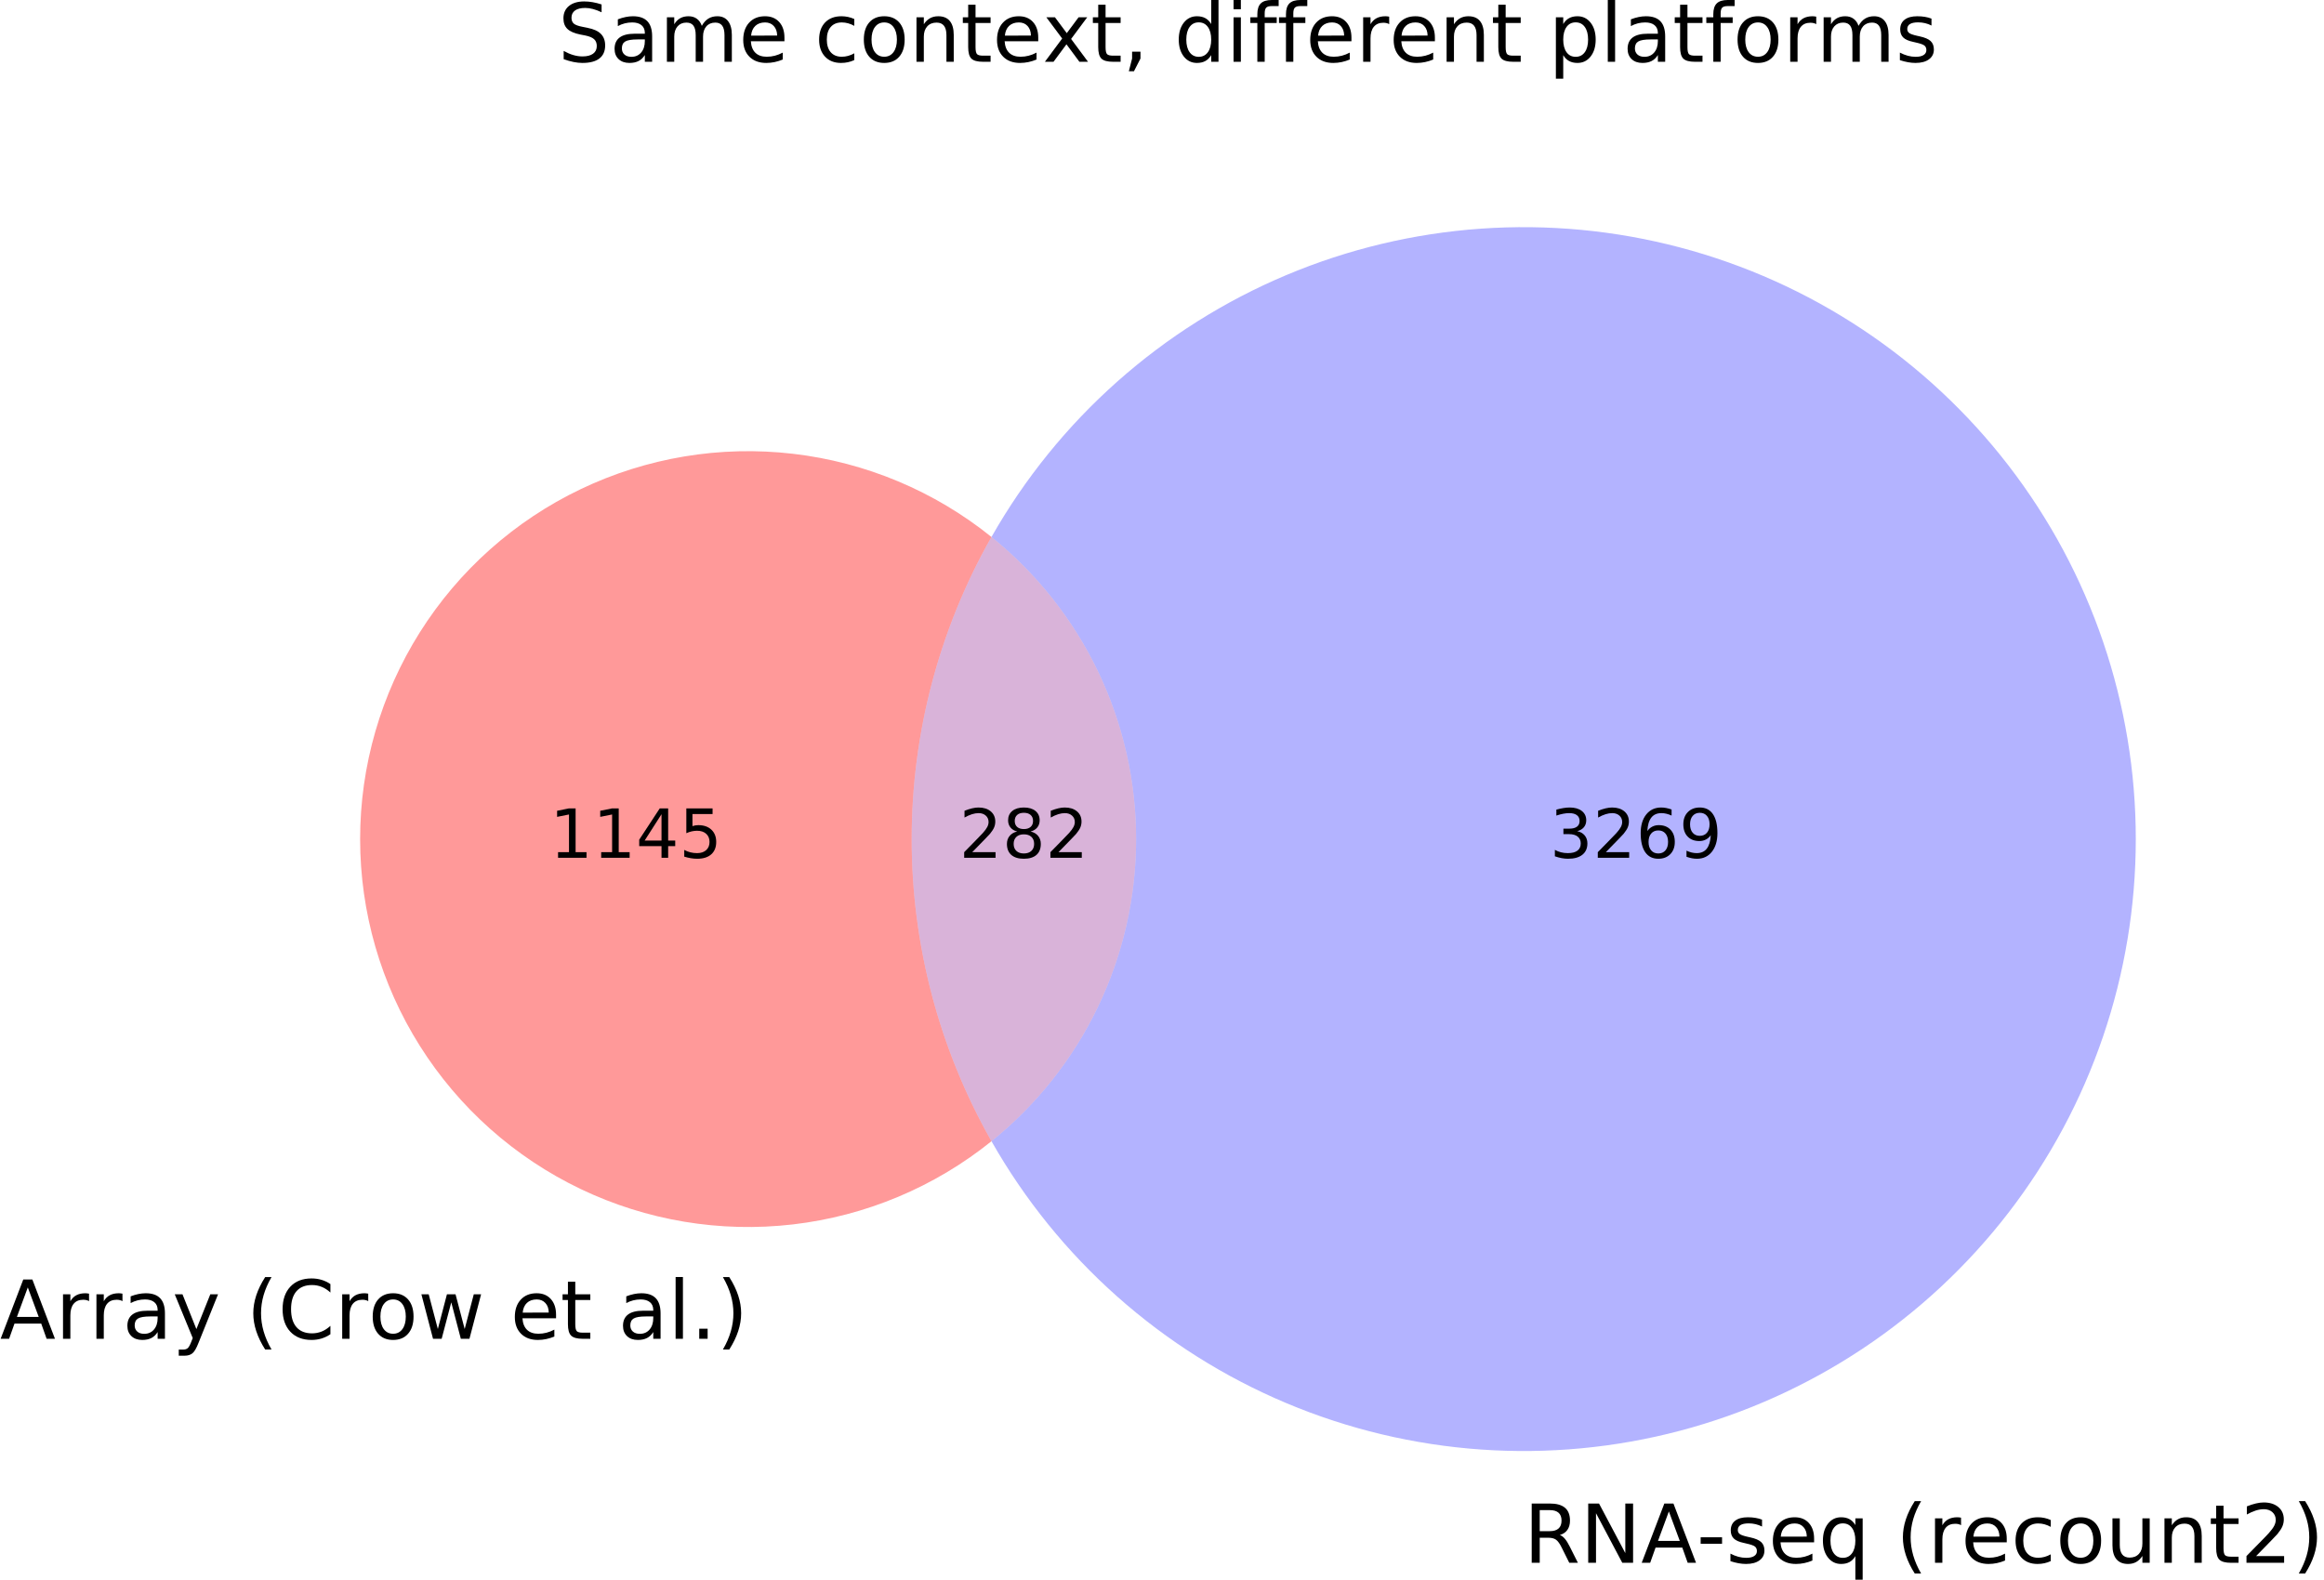
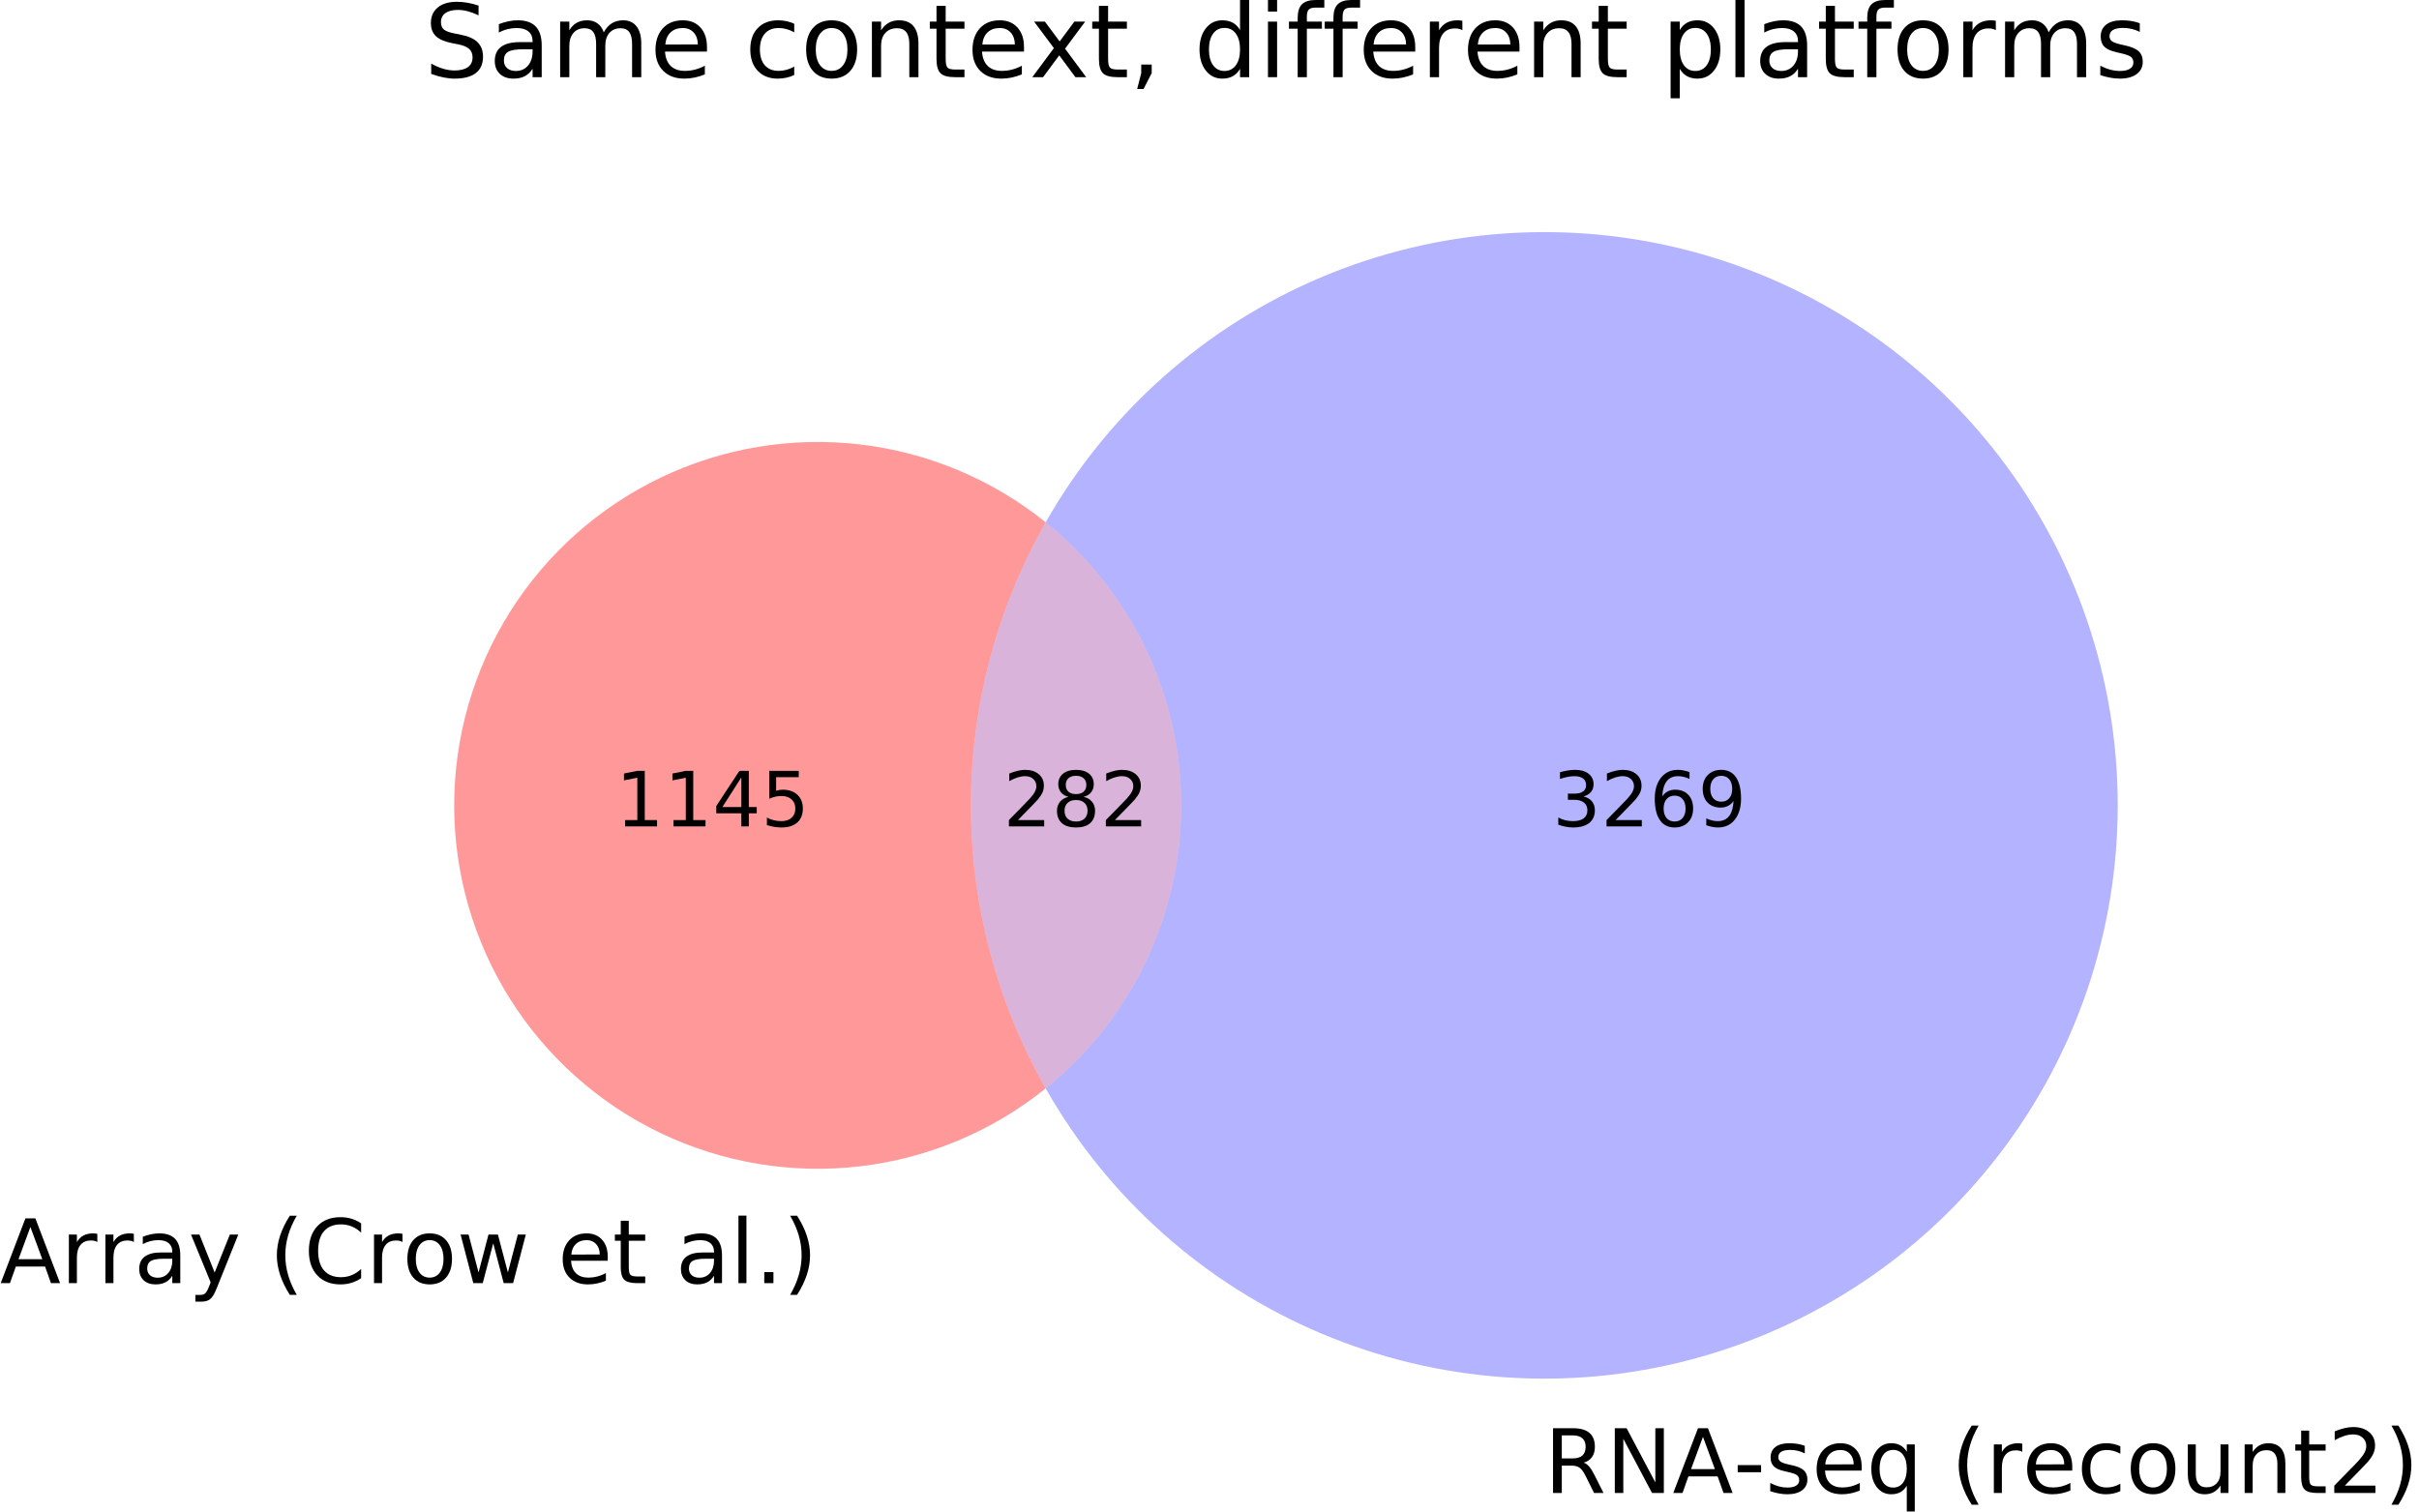
- <svg xmlns="http://www.w3.org/2000/svg" xmlns:xlink="http://www.w3.org/1999/xlink" height="233.142pt" version="1.1" viewBox="0 0 342.919 233.142" width="342.919pt">
+ <svg xmlns="http://www.w3.org/2000/svg" xmlns:xlink="http://www.w3.org/1999/xlink" height="238.117pt" version="1.1" viewBox="0 0 380.997 238.117" width="380.997pt">
  <defs>
    <style type="text/css">
*{stroke-linecap:butt;stroke-linejoin:round;}
  </style>
  </defs>
  <g id="figure_1">
    <g id="patch_1">
-       <path d="M 0 233.142 L 342.919 233.142 L 342.919 0 L 0 0 z " style="fill:none;" />
+       <path d="M 0 238.117 L 380.997 238.117 L 380.997 0 L 0 0 z " style="fill:none;" />
    </g>
    <g id="axes_1">
      <g id="patch_2">
-         <path clip-path="url(#p58d7a34c24)" d="M 146.298 168.427 C 138.581 154.835 134.523 139.469 134.523 123.838 C 134.523 108.208 138.581 92.842 146.298 79.249 C 137.887 72.476 127.73 68.218 117.003 66.971 C 106.277 65.723 95.413 67.535 85.672 72.198 C 75.931 76.86 67.706 84.184 61.95 93.321 C 56.193 102.458 53.138 113.039 53.138 123.838 C 53.138 134.637 56.193 145.219 61.95 154.355 C 67.706 163.492 75.931 170.817 85.672 175.479 C 95.413 180.141 106.277 181.953 117.003 180.706 C 127.73 179.458 137.887 175.201 146.298 168.427 " style="fill:#ff0000;opacity:0.4;" />
+         <path clip-path="url(#p5f6e18f0d9)" d="M 164.696 171.467 C 156.979 157.874 152.921 142.508 152.921 126.877 C 152.921 111.247 156.979 95.881 164.696 82.288 C 156.286 75.515 146.128 71.258 135.401 70.01 C 124.675 68.762 113.811 70.575 104.07 75.237 C 94.33 79.899 86.104 87.223 80.348 96.36 C 74.591 105.497 71.536 116.079 71.536 126.877 C 71.536 137.676 74.591 148.258 80.348 157.395 C 86.104 166.532 94.33 173.856 104.07 178.518 C 113.811 183.18 124.675 184.993 135.401 183.745 C 146.128 182.497 156.286 178.24 164.696 171.467 " style="fill:#ff0000;opacity:0.4;" />
      </g>
      <g id="patch_3">
-         <path clip-path="url(#p58d7a34c24)" d="M 146.298 79.249 C 152.96 84.614 158.336 91.406 162.029 99.121 C 165.722 106.837 167.64 115.284 167.64 123.838 C 167.64 132.392 165.722 140.839 162.029 148.555 C 158.336 156.271 152.96 163.062 146.298 168.427 C 151.186 177.037 157.457 184.785 164.86 191.36 C 172.262 197.935 180.695 203.248 189.822 207.087 C 198.948 210.925 208.644 213.237 218.521 213.929 C 228.398 214.621 238.321 213.685 247.894 211.157 C 257.466 208.629 266.559 204.544 274.806 199.066 C 283.053 193.587 290.343 186.79 296.385 178.946 C 302.426 171.102 307.137 162.318 310.328 152.945 C 313.519 143.573 315.147 133.739 315.147 123.838 C 315.147 113.937 313.519 104.104 310.328 94.731 C 307.137 85.358 302.426 76.574 296.385 68.73 C 290.343 60.886 283.053 54.089 274.806 48.611 C 266.559 43.132 257.466 39.047 247.894 36.52 C 238.321 33.992 228.398 33.055 218.521 33.747 C 208.644 34.439 198.948 36.751 189.822 40.59 C 180.695 44.428 172.262 49.741 164.86 56.316 C 157.457 62.891 151.186 70.639 146.298 79.249 " style="fill:#0000ff;opacity:0.3;" />
+         <path clip-path="url(#p5f6e18f0d9)" d="M 164.696 82.288 C 171.358 87.654 176.734 94.445 180.427 102.161 C 184.12 109.877 186.038 118.323 186.038 126.877 C 186.038 135.432 184.12 143.878 180.427 151.594 C 176.734 159.31 171.358 166.101 164.696 171.467 C 169.584 180.077 175.855 187.824 183.258 194.399 C 190.66 200.974 199.094 206.288 208.22 210.126 C 217.347 213.965 227.042 216.276 236.919 216.968 C 246.796 217.661 256.719 216.724 266.292 214.196 C 275.865 211.668 284.957 207.583 293.204 202.105 C 301.451 196.627 308.741 189.829 314.783 181.985 C 320.824 174.141 325.535 165.357 328.726 155.985 C 331.917 146.612 333.545 136.778 333.545 126.877 C 333.545 116.977 331.917 107.143 328.726 97.77 C 325.535 88.398 320.824 79.614 314.783 71.77 C 308.741 63.926 301.451 57.128 293.204 51.65 C 284.957 46.172 275.865 42.087 266.292 39.559 C 256.719 37.031 246.796 36.094 236.919 36.787 C 227.042 37.479 217.347 39.79 208.22 43.629 C 199.094 47.467 190.66 52.781 183.258 59.356 C 175.855 65.931 169.584 73.678 164.696 82.288 " style="fill:#0000ff;opacity:0.3;" />
      </g>
      <g id="patch_4">
-         <path clip-path="url(#p58d7a34c24)" d="M 146.298 168.427 C 152.96 163.062 158.336 156.271 162.029 148.555 C 165.722 140.839 167.64 132.392 167.64 123.838 C 167.64 115.284 165.722 106.837 162.029 99.121 C 158.336 91.406 152.96 84.614 146.298 79.249 C 138.581 92.842 134.523 108.208 134.523 123.838 C 134.523 139.469 138.581 154.835 146.298 168.427 " style="fill:#800080;opacity:0.3;" />
+         <path clip-path="url(#p5f6e18f0d9)" d="M 164.696 171.467 C 171.358 166.101 176.734 159.31 180.427 151.594 C 184.12 143.878 186.038 135.432 186.038 126.877 C 186.038 118.323 184.12 109.877 180.427 102.161 C 176.734 94.445 171.358 87.654 164.696 82.288 C 156.979 95.881 152.921 111.247 152.921 126.877 C 152.921 142.508 156.979 157.874 164.696 171.467 " style="fill:#800080;opacity:0.3;" />
      </g>
      <g id="text_1">
        <defs>
          <path d="M 12.406 8.297 L 28.516 8.297 L 28.516 63.922 L 10.984 60.406 L 10.984 69.391 L 28.422 72.906 L 38.281 72.906 L 38.281 8.297 L 54.391 8.297 L 54.391 0 L 12.406 0 z " id="DejaVuSans-49" />
          <path d="M 37.797 64.312 L 12.891 25.391 L 37.797 25.391 z M 35.203 72.906 L 47.609 72.906 L 47.609 25.391 L 58.016 25.391 L 58.016 17.188 L 47.609 17.188 L 47.609 0 L 37.797 0 L 37.797 17.188 L 4.891 17.188 L 4.891 26.703 z " id="DejaVuSans-52" />
          <path d="M 10.797 72.906 L 49.516 72.906 L 49.516 64.594 L 19.828 64.594 L 19.828 46.734 Q 21.969 47.469 24.109 47.828 Q 26.266 48.188 28.422 48.188 Q 40.625 48.188 47.75 41.5 Q 54.891 34.812 54.891 23.391 Q 54.891 11.625 47.562 5.094 Q 40.234 -1.422 26.906 -1.422 Q 22.312 -1.422 17.547 -0.641 Q 12.797 0.141 7.719 1.703 L 7.719 11.625 Q 12.109 9.234 16.797 8.062 Q 21.484 6.891 26.703 6.891 Q 35.156 6.891 40.078 11.328 Q 45.016 15.766 45.016 23.391 Q 45.016 31 40.078 35.438 Q 35.156 39.891 26.703 39.891 Q 22.75 39.891 18.812 39.016 Q 14.891 38.141 10.797 36.281 z " id="DejaVuSans-53" />
        </defs>
-         <g transform="translate(81.10548 126.5975)scale(0.1 -0.1)">
+         <g transform="translate(96.95861 130.1887)scale(0.12 -0.12)">
          <use xlink:href="#DejaVuSans-49" />
          <use x="63.623" xlink:href="#DejaVuSans-49" />
          <use x="127.246" xlink:href="#DejaVuSans-52" />
          <use x="190.869" xlink:href="#DejaVuSans-53" />
        </g>
      </g>
      <g id="text_2">
        <defs>
          <path d="M 40.578 39.312 Q 47.656 37.797 51.625 33 Q 55.609 28.219 55.609 21.188 Q 55.609 10.406 48.188 4.484 Q 40.766 -1.422 27.094 -1.422 Q 22.516 -1.422 17.656 -0.516 Q 12.797 0.391 7.625 2.203 L 7.625 11.719 Q 11.719 9.328 16.594 8.109 Q 21.484 6.891 26.812 6.891 Q 36.078 6.891 40.938 10.547 Q 45.797 14.203 45.797 21.188 Q 45.797 27.641 41.281 31.266 Q 36.766 34.906 28.719 34.906 L 20.219 34.906 L 20.219 43.016 L 29.109 43.016 Q 36.375 43.016 40.234 45.922 Q 44.094 48.828 44.094 54.297 Q 44.094 59.906 40.109 62.906 Q 36.141 65.922 28.719 65.922 Q 24.656 65.922 20.016 65.031 Q 15.375 64.156 9.812 62.312 L 9.812 71.094 Q 15.438 72.656 20.344 73.438 Q 25.25 74.219 29.594 74.219 Q 40.828 74.219 47.359 69.109 Q 53.906 64.016 53.906 55.328 Q 53.906 49.266 50.438 45.094 Q 46.969 40.922 40.578 39.312 z " id="DejaVuSans-51" />
          <path d="M 19.188 8.297 L 53.609 8.297 L 53.609 0 L 7.328 0 L 7.328 8.297 Q 12.938 14.109 22.625 23.891 Q 32.328 33.688 34.812 36.531 Q 39.547 41.844 41.422 45.531 Q 43.312 49.219 43.312 52.781 Q 43.312 58.594 39.234 62.25 Q 35.156 65.922 28.609 65.922 Q 23.969 65.922 18.812 64.312 Q 13.672 62.703 7.812 59.422 L 7.812 69.391 Q 13.766 71.781 18.938 73 Q 24.125 74.219 28.422 74.219 Q 39.75 74.219 46.484 68.547 Q 53.219 62.891 53.219 53.422 Q 53.219 48.922 51.531 44.891 Q 49.859 40.875 45.406 35.406 Q 44.188 33.984 37.641 27.219 Q 31.109 20.453 19.188 8.297 z " id="DejaVuSans-50" />
          <path d="M 33.016 40.375 Q 26.375 40.375 22.484 35.828 Q 18.609 31.297 18.609 23.391 Q 18.609 15.531 22.484 10.953 Q 26.375 6.391 33.016 6.391 Q 39.656 6.391 43.531 10.953 Q 47.406 15.531 47.406 23.391 Q 47.406 31.297 43.531 35.828 Q 39.656 40.375 33.016 40.375 z M 52.594 71.297 L 52.594 62.312 Q 48.875 64.062 45.094 64.984 Q 41.312 65.922 37.594 65.922 Q 27.828 65.922 22.672 59.328 Q 17.531 52.734 16.797 39.406 Q 19.672 43.656 24.016 45.922 Q 28.375 48.188 33.594 48.188 Q 44.578 48.188 50.953 41.516 Q 57.328 34.859 57.328 23.391 Q 57.328 12.156 50.688 5.359 Q 44.047 -1.422 33.016 -1.422 Q 20.359 -1.422 13.672 8.266 Q 6.984 17.969 6.984 36.375 Q 6.984 53.656 15.188 63.938 Q 23.391 74.219 37.203 74.219 Q 40.922 74.219 44.703 73.484 Q 48.484 72.75 52.594 71.297 z " id="DejaVuSans-54" />
          <path d="M 10.984 1.516 L 10.984 10.5 Q 14.703 8.734 18.5 7.812 Q 22.312 6.891 25.984 6.891 Q 35.75 6.891 40.891 13.453 Q 46.047 20.016 46.781 33.406 Q 43.953 29.203 39.594 26.953 Q 35.25 24.703 29.984 24.703 Q 19.047 24.703 12.672 31.312 Q 6.297 37.938 6.297 49.422 Q 6.297 60.641 12.938 67.422 Q 19.578 74.219 30.609 74.219 Q 43.266 74.219 49.922 64.516 Q 56.594 54.828 56.594 36.375 Q 56.594 19.141 48.406 8.859 Q 40.234 -1.422 26.422 -1.422 Q 22.703 -1.422 18.891 -0.688 Q 15.094 0.047 10.984 1.516 z M 30.609 32.422 Q 37.25 32.422 41.125 36.953 Q 45.016 41.5 45.016 49.422 Q 45.016 57.281 41.125 61.844 Q 37.25 66.406 30.609 66.406 Q 23.969 66.406 20.094 61.844 Q 16.219 57.281 16.219 49.422 Q 16.219 41.5 20.094 36.953 Q 23.969 32.422 30.609 32.422 z " id="DejaVuSans-57" />
        </defs>
-         <g transform="translate(228.6682 126.5975)scale(0.1 -0.1)">
+         <g transform="translate(244.5213 130.1887)scale(0.12 -0.12)">
          <use xlink:href="#DejaVuSans-51" />
          <use x="63.623" xlink:href="#DejaVuSans-50" />
          <use x="127.246" xlink:href="#DejaVuSans-54" />
          <use x="190.869" xlink:href="#DejaVuSans-57" />
        </g>
      </g>
      <g id="text_3">
        <defs>
          <path d="M 31.781 34.625 Q 24.75 34.625 20.719 30.859 Q 16.703 27.094 16.703 20.516 Q 16.703 13.922 20.719 10.156 Q 24.75 6.391 31.781 6.391 Q 38.812 6.391 42.859 10.172 Q 46.922 13.969 46.922 20.516 Q 46.922 27.094 42.891 30.859 Q 38.875 34.625 31.781 34.625 z M 21.922 38.812 Q 15.578 40.375 12.031 44.719 Q 8.5 49.078 8.5 55.328 Q 8.5 64.062 14.719 69.141 Q 20.953 74.219 31.781 74.219 Q 42.672 74.219 48.875 69.141 Q 55.078 64.062 55.078 55.328 Q 55.078 49.078 51.531 44.719 Q 48 40.375 41.703 38.812 Q 48.828 37.156 52.797 32.312 Q 56.781 27.484 56.781 20.516 Q 56.781 9.906 50.312 4.234 Q 43.844 -1.422 31.781 -1.422 Q 19.734 -1.422 13.25 4.234 Q 6.781 9.906 6.781 20.516 Q 6.781 27.484 10.781 32.312 Q 14.797 37.156 21.922 38.812 z M 18.312 54.391 Q 18.312 48.734 21.844 45.562 Q 25.391 42.391 31.781 42.391 Q 38.141 42.391 41.719 45.562 Q 45.312 48.734 45.312 54.391 Q 45.312 60.062 41.719 63.234 Q 38.141 66.406 31.781 66.406 Q 25.391 66.406 21.844 63.234 Q 18.312 60.062 18.312 54.391 z " id="DejaVuSans-56" />
        </defs>
-         <g transform="translate(141.5375 126.5975)scale(0.1 -0.1)">
+         <g transform="translate(158.0269 130.1887)scale(0.12 -0.12)">
          <use xlink:href="#DejaVuSans-50" />
          <use x="63.623" xlink:href="#DejaVuSans-56" />
          <use x="127.246" xlink:href="#DejaVuSans-50" />
        </g>
      </g>
      <g id="text_4">
        <defs>
          <path d="M 34.188 63.188 L 20.797 26.906 L 47.609 26.906 z M 28.609 72.906 L 39.797 72.906 L 67.578 0 L 57.328 0 L 50.688 18.703 L 17.828 18.703 L 11.188 0 L 0.781 0 z " id="DejaVuSans-65" />
          <path d="M 41.109 46.297 Q 39.594 47.172 37.812 47.578 Q 36.031 48 33.891 48 Q 26.266 48 22.188 43.047 Q 18.109 38.094 18.109 28.812 L 18.109 0 L 9.078 0 L 9.078 54.688 L 18.109 54.688 L 18.109 46.188 Q 20.953 51.172 25.484 53.578 Q 30.031 56 36.531 56 Q 37.453 56 38.578 55.875 Q 39.703 55.766 41.062 55.516 z " id="DejaVuSans-114" />
          <path d="M 34.281 27.484 Q 23.391 27.484 19.188 25 Q 14.984 22.516 14.984 16.5 Q 14.984 11.719 18.141 8.906 Q 21.297 6.109 26.703 6.109 Q 34.188 6.109 38.703 11.406 Q 43.219 16.703 43.219 25.484 L 43.219 27.484 z M 52.203 31.203 L 52.203 0 L 43.219 0 L 43.219 8.297 Q 40.141 3.328 35.547 0.953 Q 30.953 -1.422 24.312 -1.422 Q 15.922 -1.422 10.953 3.297 Q 6 8.016 6 15.922 Q 6 25.141 12.172 29.828 Q 18.359 34.516 30.609 34.516 L 43.219 34.516 L 43.219 35.406 Q 43.219 41.609 39.141 45 Q 35.062 48.391 27.688 48.391 Q 23 48.391 18.547 47.266 Q 14.109 46.141 10.016 43.891 L 10.016 52.203 Q 14.938 54.109 19.578 55.047 Q 24.219 56 28.609 56 Q 40.484 56 46.344 49.844 Q 52.203 43.703 52.203 31.203 z " id="DejaVuSans-97" />
          <path d="M 32.172 -5.078 Q 28.375 -14.844 24.75 -17.812 Q 21.141 -20.797 15.094 -20.797 L 7.906 -20.797 L 7.906 -13.281 L 13.188 -13.281 Q 16.891 -13.281 18.938 -11.516 Q 21 -9.766 23.484 -3.219 L 25.094 0.875 L 2.984 54.688 L 12.5 54.688 L 29.594 11.922 L 46.688 54.688 L 56.203 54.688 z " id="DejaVuSans-121" />
          <path id="DejaVuSans-32" />
          <path d="M 31 75.875 Q 24.469 64.656 21.281 53.656 Q 18.109 42.672 18.109 31.391 Q 18.109 20.125 21.312 9.062 Q 24.516 -2 31 -13.188 L 23.188 -13.188 Q 15.875 -1.703 12.234 9.375 Q 8.594 20.453 8.594 31.391 Q 8.594 42.281 12.203 53.312 Q 15.828 64.359 23.188 75.875 z " id="DejaVuSans-40" />
          <path d="M 64.406 67.281 L 64.406 56.891 Q 59.422 61.531 53.781 63.812 Q 48.141 66.109 41.797 66.109 Q 29.297 66.109 22.656 58.469 Q 16.016 50.828 16.016 36.375 Q 16.016 21.969 22.656 14.328 Q 29.297 6.688 41.797 6.688 Q 48.141 6.688 53.781 8.984 Q 59.422 11.281 64.406 15.922 L 64.406 5.609 Q 59.234 2.094 53.438 0.328 Q 47.656 -1.422 41.219 -1.422 Q 24.656 -1.422 15.125 8.703 Q 5.609 18.844 5.609 36.375 Q 5.609 53.953 15.125 64.078 Q 24.656 74.219 41.219 74.219 Q 47.75 74.219 53.531 72.484 Q 59.328 70.75 64.406 67.281 z " id="DejaVuSans-67" />
          <path d="M 30.609 48.391 Q 23.391 48.391 19.188 42.75 Q 14.984 37.109 14.984 27.297 Q 14.984 17.484 19.156 11.844 Q 23.344 6.203 30.609 6.203 Q 37.797 6.203 41.984 11.859 Q 46.188 17.531 46.188 27.297 Q 46.188 37.016 41.984 42.703 Q 37.797 48.391 30.609 48.391 z M 30.609 56 Q 42.328 56 49.016 48.375 Q 55.719 40.766 55.719 27.297 Q 55.719 13.875 49.016 6.219 Q 42.328 -1.422 30.609 -1.422 Q 18.844 -1.422 12.172 6.219 Q 5.516 13.875 5.516 27.297 Q 5.516 40.766 12.172 48.375 Q 18.844 56 30.609 56 z " id="DejaVuSans-111" />
          <path d="M 4.203 54.688 L 13.188 54.688 L 24.422 12.016 L 35.594 54.688 L 46.188 54.688 L 57.422 12.016 L 68.609 54.688 L 77.594 54.688 L 63.281 0 L 52.688 0 L 40.922 44.828 L 29.109 0 L 18.5 0 z " id="DejaVuSans-119" />
          <path d="M 56.203 29.594 L 56.203 25.203 L 14.891 25.203 Q 15.484 15.922 20.484 11.062 Q 25.484 6.203 34.422 6.203 Q 39.594 6.203 44.453 7.469 Q 49.312 8.734 54.109 11.281 L 54.109 2.781 Q 49.266 0.734 44.188 -0.344 Q 39.109 -1.422 33.891 -1.422 Q 20.797 -1.422 13.156 6.188 Q 5.516 13.812 5.516 26.812 Q 5.516 40.234 12.766 48.109 Q 20.016 56 32.328 56 Q 43.359 56 49.781 48.891 Q 56.203 41.797 56.203 29.594 z M 47.219 32.234 Q 47.125 39.594 43.094 43.984 Q 39.062 48.391 32.422 48.391 Q 24.906 48.391 20.391 44.141 Q 15.875 39.891 15.188 32.172 z " id="DejaVuSans-101" />
          <path d="M 18.312 70.219 L 18.312 54.688 L 36.812 54.688 L 36.812 47.703 L 18.312 47.703 L 18.312 18.016 Q 18.312 11.328 20.141 9.422 Q 21.969 7.516 27.594 7.516 L 36.812 7.516 L 36.812 0 L 27.594 0 Q 17.188 0 13.234 3.875 Q 9.281 7.766 9.281 18.016 L 9.281 47.703 L 2.688 47.703 L 2.688 54.688 L 9.281 54.688 L 9.281 70.219 z " id="DejaVuSans-116" />
          <path d="M 9.422 75.984 L 18.406 75.984 L 18.406 0 L 9.422 0 z " id="DejaVuSans-108" />
          <path d="M 10.688 12.406 L 21 12.406 L 21 0 L 10.688 0 z " id="DejaVuSans-46" />
          <path d="M 8.016 75.875 L 15.828 75.875 Q 23.141 64.359 26.781 53.312 Q 30.422 42.281 30.422 31.391 Q 30.422 20.453 26.781 9.375 Q 23.141 -1.703 15.828 -13.188 L 8.016 -13.188 Q 14.5 -2 17.703 9.062 Q 20.906 20.125 20.906 31.391 Q 20.906 42.672 17.703 53.656 Q 14.5 64.656 8.016 75.875 z " id="DejaVuSans-41" />
        </defs>
-         <g transform="translate(0 197.5852)scale(0.12 -0.12)">
+         <g transform="translate(0 202.1443)scale(0.14 -0.14)">
          <use xlink:href="#DejaVuSans-65" />
          <use x="68.408" xlink:href="#DejaVuSans-114" />
          <use x="109.506" xlink:href="#DejaVuSans-114" />
          <use x="150.619" xlink:href="#DejaVuSans-97" />
          <use x="211.898" xlink:href="#DejaVuSans-121" />
          <use x="271.078" xlink:href="#DejaVuSans-32" />
          <use x="302.865" xlink:href="#DejaVuSans-40" />
          <use x="341.879" xlink:href="#DejaVuSans-67" />
          <use x="411.703" xlink:href="#DejaVuSans-114" />
          <use x="452.785" xlink:href="#DejaVuSans-111" />
          <use x="513.967" xlink:href="#DejaVuSans-119" />
          <use x="595.754" xlink:href="#DejaVuSans-32" />
          <use x="627.541" xlink:href="#DejaVuSans-101" />
          <use x="689.064" xlink:href="#DejaVuSans-116" />
          <use x="728.273" xlink:href="#DejaVuSans-32" />
          <use x="760.061" xlink:href="#DejaVuSans-97" />
          <use x="821.34" xlink:href="#DejaVuSans-108" />
          <use x="849.123" xlink:href="#DejaVuSans-46" />
          <use x="880.91" xlink:href="#DejaVuSans-41" />
        </g>
      </g>
      <g id="text_5">
        <defs>
          <path d="M 44.391 34.188 Q 47.562 33.109 50.562 29.594 Q 53.562 26.078 56.594 19.922 L 66.609 0 L 56 0 L 46.688 18.703 Q 43.062 26.031 39.672 28.422 Q 36.281 30.812 30.422 30.812 L 19.672 30.812 L 19.672 0 L 9.812 0 L 9.812 72.906 L 32.078 72.906 Q 44.578 72.906 50.734 67.672 Q 56.891 62.453 56.891 51.906 Q 56.891 45.016 53.688 40.469 Q 50.484 35.938 44.391 34.188 z M 19.672 64.797 L 19.672 38.922 L 32.078 38.922 Q 39.203 38.922 42.844 42.219 Q 46.484 45.516 46.484 51.906 Q 46.484 58.297 42.844 61.547 Q 39.203 64.797 32.078 64.797 z " id="DejaVuSans-82" />
          <path d="M 9.812 72.906 L 23.094 72.906 L 55.422 11.922 L 55.422 72.906 L 64.984 72.906 L 64.984 0 L 51.703 0 L 19.391 60.984 L 19.391 0 L 9.812 0 z " id="DejaVuSans-78" />
          <path d="M 4.891 31.391 L 31.203 31.391 L 31.203 23.391 L 4.891 23.391 z " id="DejaVuSans-45" />
          <path d="M 44.281 53.078 L 44.281 44.578 Q 40.484 46.531 36.375 47.5 Q 32.281 48.484 27.875 48.484 Q 21.188 48.484 17.844 46.438 Q 14.5 44.391 14.5 40.281 Q 14.5 37.156 16.891 35.375 Q 19.281 33.594 26.516 31.984 L 29.594 31.297 Q 39.156 29.25 43.188 25.516 Q 47.219 21.781 47.219 15.094 Q 47.219 7.469 41.188 3.016 Q 35.156 -1.422 24.609 -1.422 Q 20.219 -1.422 15.453 -0.562 Q 10.688 0.297 5.422 2 L 5.422 11.281 Q 10.406 8.688 15.234 7.391 Q 20.062 6.109 24.812 6.109 Q 31.156 6.109 34.562 8.281 Q 37.984 10.453 37.984 14.406 Q 37.984 18.062 35.516 20.016 Q 33.062 21.969 24.703 23.781 L 21.578 24.516 Q 13.234 26.266 9.516 29.906 Q 5.812 33.547 5.812 39.891 Q 5.812 47.609 11.281 51.797 Q 16.75 56 26.812 56 Q 31.781 56 36.172 55.266 Q 40.578 54.547 44.281 53.078 z " id="DejaVuSans-115" />
          <path d="M 14.797 27.297 Q 14.797 17.391 18.875 11.75 Q 22.953 6.109 30.078 6.109 Q 37.203 6.109 41.297 11.75 Q 45.406 17.391 45.406 27.297 Q 45.406 37.203 41.297 42.844 Q 37.203 48.484 30.078 48.484 Q 22.953 48.484 18.875 42.844 Q 14.797 37.203 14.797 27.297 z M 45.406 8.203 Q 42.578 3.328 38.25 0.953 Q 33.938 -1.422 27.875 -1.422 Q 17.969 -1.422 11.734 6.484 Q 5.516 14.406 5.516 27.297 Q 5.516 40.188 11.734 48.094 Q 17.969 56 27.875 56 Q 33.938 56 38.25 53.625 Q 42.578 51.266 45.406 46.391 L 45.406 54.688 L 54.391 54.688 L 54.391 -20.797 L 45.406 -20.797 z " id="DejaVuSans-113" />
          <path d="M 48.781 52.594 L 48.781 44.188 Q 44.969 46.297 41.141 47.344 Q 37.312 48.391 33.406 48.391 Q 24.656 48.391 19.812 42.844 Q 14.984 37.312 14.984 27.297 Q 14.984 17.281 19.812 11.734 Q 24.656 6.203 33.406 6.203 Q 37.312 6.203 41.141 7.25 Q 44.969 8.297 48.781 10.406 L 48.781 2.094 Q 45.016 0.344 40.984 -0.531 Q 36.969 -1.422 32.422 -1.422 Q 20.062 -1.422 12.781 6.344 Q 5.516 14.109 5.516 27.297 Q 5.516 40.672 12.859 48.328 Q 20.219 56 33.016 56 Q 37.156 56 41.109 55.141 Q 45.062 54.297 48.781 52.594 z " id="DejaVuSans-99" />
          <path d="M 8.5 21.578 L 8.5 54.688 L 17.484 54.688 L 17.484 21.922 Q 17.484 14.156 20.5 10.266 Q 23.531 6.391 29.594 6.391 Q 36.859 6.391 41.078 11.031 Q 45.312 15.672 45.312 23.688 L 45.312 54.688 L 54.297 54.688 L 54.297 0 L 45.312 0 L 45.312 8.406 Q 42.047 3.422 37.719 1 Q 33.406 -1.422 27.688 -1.422 Q 18.266 -1.422 13.375 4.438 Q 8.5 10.297 8.5 21.578 z M 31.109 56 z " id="DejaVuSans-117" />
          <path d="M 54.891 33.016 L 54.891 0 L 45.906 0 L 45.906 32.719 Q 45.906 40.484 42.875 44.328 Q 39.844 48.188 33.797 48.188 Q 26.516 48.188 22.312 43.547 Q 18.109 38.922 18.109 30.906 L 18.109 0 L 9.078 0 L 9.078 54.688 L 18.109 54.688 L 18.109 46.188 Q 21.344 51.125 25.703 53.562 Q 30.078 56 35.797 56 Q 45.219 56 50.047 50.172 Q 54.891 44.344 54.891 33.016 z " id="DejaVuSans-110" />
        </defs>
-         <g transform="translate(224.8349 230.6463)scale(0.12 -0.12)">
+         <g transform="translate(243.2331 235.2054)scale(0.14 -0.14)">
          <use xlink:href="#DejaVuSans-82" />
          <use x="69.482" xlink:href="#DejaVuSans-78" />
          <use x="144.287" xlink:href="#DejaVuSans-65" />
          <use x="212.664" xlink:href="#DejaVuSans-45" />
          <use x="248.748" xlink:href="#DejaVuSans-115" />
          <use x="300.848" xlink:href="#DejaVuSans-101" />
          <use x="362.371" xlink:href="#DejaVuSans-113" />
          <use x="425.848" xlink:href="#DejaVuSans-32" />
          <use x="457.635" xlink:href="#DejaVuSans-40" />
          <use x="496.648" xlink:href="#DejaVuSans-114" />
          <use x="537.73" xlink:href="#DejaVuSans-101" />
          <use x="599.254" xlink:href="#DejaVuSans-99" />
          <use x="654.234" xlink:href="#DejaVuSans-111" />
          <use x="715.416" xlink:href="#DejaVuSans-117" />
          <use x="778.795" xlink:href="#DejaVuSans-110" />
          <use x="842.174" xlink:href="#DejaVuSans-116" />
          <use x="881.383" xlink:href="#DejaVuSans-50" />
          <use x="945.006" xlink:href="#DejaVuSans-41" />
        </g>
      </g>
      <g id="text_6">
        <defs>
          <path d="M 53.516 70.516 L 53.516 60.891 Q 47.906 63.578 42.922 64.891 Q 37.938 66.219 33.297 66.219 Q 25.25 66.219 20.875 63.094 Q 16.5 59.969 16.5 54.203 Q 16.5 49.359 19.406 46.891 Q 22.312 44.438 30.422 42.922 L 36.375 41.703 Q 47.406 39.594 52.656 34.297 Q 57.906 29 57.906 20.125 Q 57.906 9.516 50.797 4.047 Q 43.703 -1.422 29.984 -1.422 Q 24.812 -1.422 18.969 -0.25 Q 13.141 0.922 6.891 3.219 L 6.891 13.375 Q 12.891 10.016 18.656 8.297 Q 24.422 6.594 29.984 6.594 Q 38.422 6.594 43.016 9.906 Q 47.609 13.234 47.609 19.391 Q 47.609 24.75 44.312 27.781 Q 41.016 30.812 33.5 32.328 L 27.484 33.5 Q 16.453 35.688 11.516 40.375 Q 6.594 45.062 6.594 53.422 Q 6.594 63.094 13.406 68.656 Q 20.219 74.219 32.172 74.219 Q 37.312 74.219 42.625 73.281 Q 47.953 72.359 53.516 70.516 z " id="DejaVuSans-83" />
          <path d="M 52 44.188 Q 55.375 50.25 60.062 53.125 Q 64.75 56 71.094 56 Q 79.641 56 84.281 50.016 Q 88.922 44.047 88.922 33.016 L 88.922 0 L 79.891 0 L 79.891 32.719 Q 79.891 40.578 77.094 44.375 Q 74.312 48.188 68.609 48.188 Q 61.625 48.188 57.562 43.547 Q 53.516 38.922 53.516 30.906 L 53.516 0 L 44.484 0 L 44.484 32.719 Q 44.484 40.625 41.703 44.406 Q 38.922 48.188 33.109 48.188 Q 26.219 48.188 22.156 43.531 Q 18.109 38.875 18.109 30.906 L 18.109 0 L 9.078 0 L 9.078 54.688 L 18.109 54.688 L 18.109 46.188 Q 21.188 51.219 25.484 53.609 Q 29.781 56 35.688 56 Q 41.656 56 45.828 52.969 Q 50 49.953 52 44.188 z " id="DejaVuSans-109" />
          <path d="M 54.891 54.688 L 35.109 28.078 L 55.906 0 L 45.312 0 L 29.391 21.484 L 13.484 0 L 2.875 0 L 24.125 28.609 L 4.688 54.688 L 15.281 54.688 L 29.781 35.203 L 44.281 54.688 z " id="DejaVuSans-120" />
          <path d="M 11.719 12.406 L 22.016 12.406 L 22.016 4 L 14.016 -11.625 L 7.719 -11.625 L 11.719 4 z " id="DejaVuSans-44" />
          <path d="M 45.406 46.391 L 45.406 75.984 L 54.391 75.984 L 54.391 0 L 45.406 0 L 45.406 8.203 Q 42.578 3.328 38.25 0.953 Q 33.938 -1.422 27.875 -1.422 Q 17.969 -1.422 11.734 6.484 Q 5.516 14.406 5.516 27.297 Q 5.516 40.188 11.734 48.094 Q 17.969 56 27.875 56 Q 33.938 56 38.25 53.625 Q 42.578 51.266 45.406 46.391 z M 14.797 27.297 Q 14.797 17.391 18.875 11.75 Q 22.953 6.109 30.078 6.109 Q 37.203 6.109 41.297 11.75 Q 45.406 17.391 45.406 27.297 Q 45.406 37.203 41.297 42.844 Q 37.203 48.484 30.078 48.484 Q 22.953 48.484 18.875 42.844 Q 14.797 37.203 14.797 27.297 z " id="DejaVuSans-100" />
          <path d="M 9.422 54.688 L 18.406 54.688 L 18.406 0 L 9.422 0 z M 9.422 75.984 L 18.406 75.984 L 18.406 64.594 L 9.422 64.594 z " id="DejaVuSans-105" />
          <path d="M 37.109 75.984 L 37.109 68.5 L 28.516 68.5 Q 23.688 68.5 21.797 66.547 Q 19.922 64.594 19.922 59.516 L 19.922 54.688 L 34.719 54.688 L 34.719 47.703 L 19.922 47.703 L 19.922 0 L 10.891 0 L 10.891 47.703 L 2.297 47.703 L 2.297 54.688 L 10.891 54.688 L 10.891 58.5 Q 10.891 67.625 15.141 71.797 Q 19.391 75.984 28.609 75.984 z " id="DejaVuSans-102" />
          <path d="M 18.109 8.203 L 18.109 -20.797 L 9.078 -20.797 L 9.078 54.688 L 18.109 54.688 L 18.109 46.391 Q 20.953 51.266 25.266 53.625 Q 29.594 56 35.594 56 Q 45.562 56 51.781 48.094 Q 58.016 40.188 58.016 27.297 Q 58.016 14.406 51.781 6.484 Q 45.562 -1.422 35.594 -1.422 Q 29.594 -1.422 25.266 0.953 Q 20.953 3.328 18.109 8.203 z M 48.688 27.297 Q 48.688 37.203 44.609 42.844 Q 40.531 48.484 33.406 48.484 Q 26.266 48.484 22.188 42.844 Q 18.109 37.203 18.109 27.297 Q 18.109 17.391 22.188 11.75 Q 26.266 6.109 33.406 6.109 Q 40.531 6.109 44.609 11.75 Q 48.688 17.391 48.688 27.297 z " id="DejaVuSans-112" />
        </defs>
-         <g transform="translate(82.34583 9.118125)scale(0.12 -0.12)">
+         <g transform="translate(66.81177 12.1575)scale(0.16 -0.16)">
          <use xlink:href="#DejaVuSans-83" />
          <use x="63.477" xlink:href="#DejaVuSans-97" />
          <use x="124.756" xlink:href="#DejaVuSans-109" />
          <use x="222.168" xlink:href="#DejaVuSans-101" />
          <use x="283.691" xlink:href="#DejaVuSans-32" />
          <use x="315.479" xlink:href="#DejaVuSans-99" />
          <use x="370.459" xlink:href="#DejaVuSans-111" />
          <use x="431.641" xlink:href="#DejaVuSans-110" />
          <use x="495.02" xlink:href="#DejaVuSans-116" />
          <use x="534.229" xlink:href="#DejaVuSans-101" />
          <use x="595.736" xlink:href="#DejaVuSans-120" />
          <use x="654.916" xlink:href="#DejaVuSans-116" />
          <use x="694.125" xlink:href="#DejaVuSans-44" />
          <use x="725.912" xlink:href="#DejaVuSans-32" />
          <use x="757.699" xlink:href="#DejaVuSans-100" />
          <use x="821.176" xlink:href="#DejaVuSans-105" />
          <use x="848.959" xlink:href="#DejaVuSans-102" />
          <use x="884.164" xlink:href="#DejaVuSans-102" />
          <use x="919.369" xlink:href="#DejaVuSans-101" />
          <use x="980.893" xlink:href="#DejaVuSans-114" />
          <use x="1021.975" xlink:href="#DejaVuSans-101" />
          <use x="1083.498" xlink:href="#DejaVuSans-110" />
          <use x="1146.877" xlink:href="#DejaVuSans-116" />
          <use x="1186.086" xlink:href="#DejaVuSans-32" />
          <use x="1217.873" xlink:href="#DejaVuSans-112" />
          <use x="1281.35" xlink:href="#DejaVuSans-108" />
          <use x="1309.133" xlink:href="#DejaVuSans-97" />
          <use x="1370.412" xlink:href="#DejaVuSans-116" />
          <use x="1409.621" xlink:href="#DejaVuSans-102" />
          <use x="1444.826" xlink:href="#DejaVuSans-111" />
          <use x="1506.008" xlink:href="#DejaVuSans-114" />
          <use x="1547.105" xlink:href="#DejaVuSans-109" />
          <use x="1644.518" xlink:href="#DejaVuSans-115" />
        </g>
      </g>
    </g>
  </g>
  <defs>
-     <clipPath id="p58d7a34c24">
-       <rect height="217.44" width="298.825" x="34.73" y="15.118" />
+     <clipPath id="p5f6e18f0d9">
+       <rect height="217.44" width="298.825" x="53.128" y="18.157" />
    </clipPath>
  </defs>
</svg>
